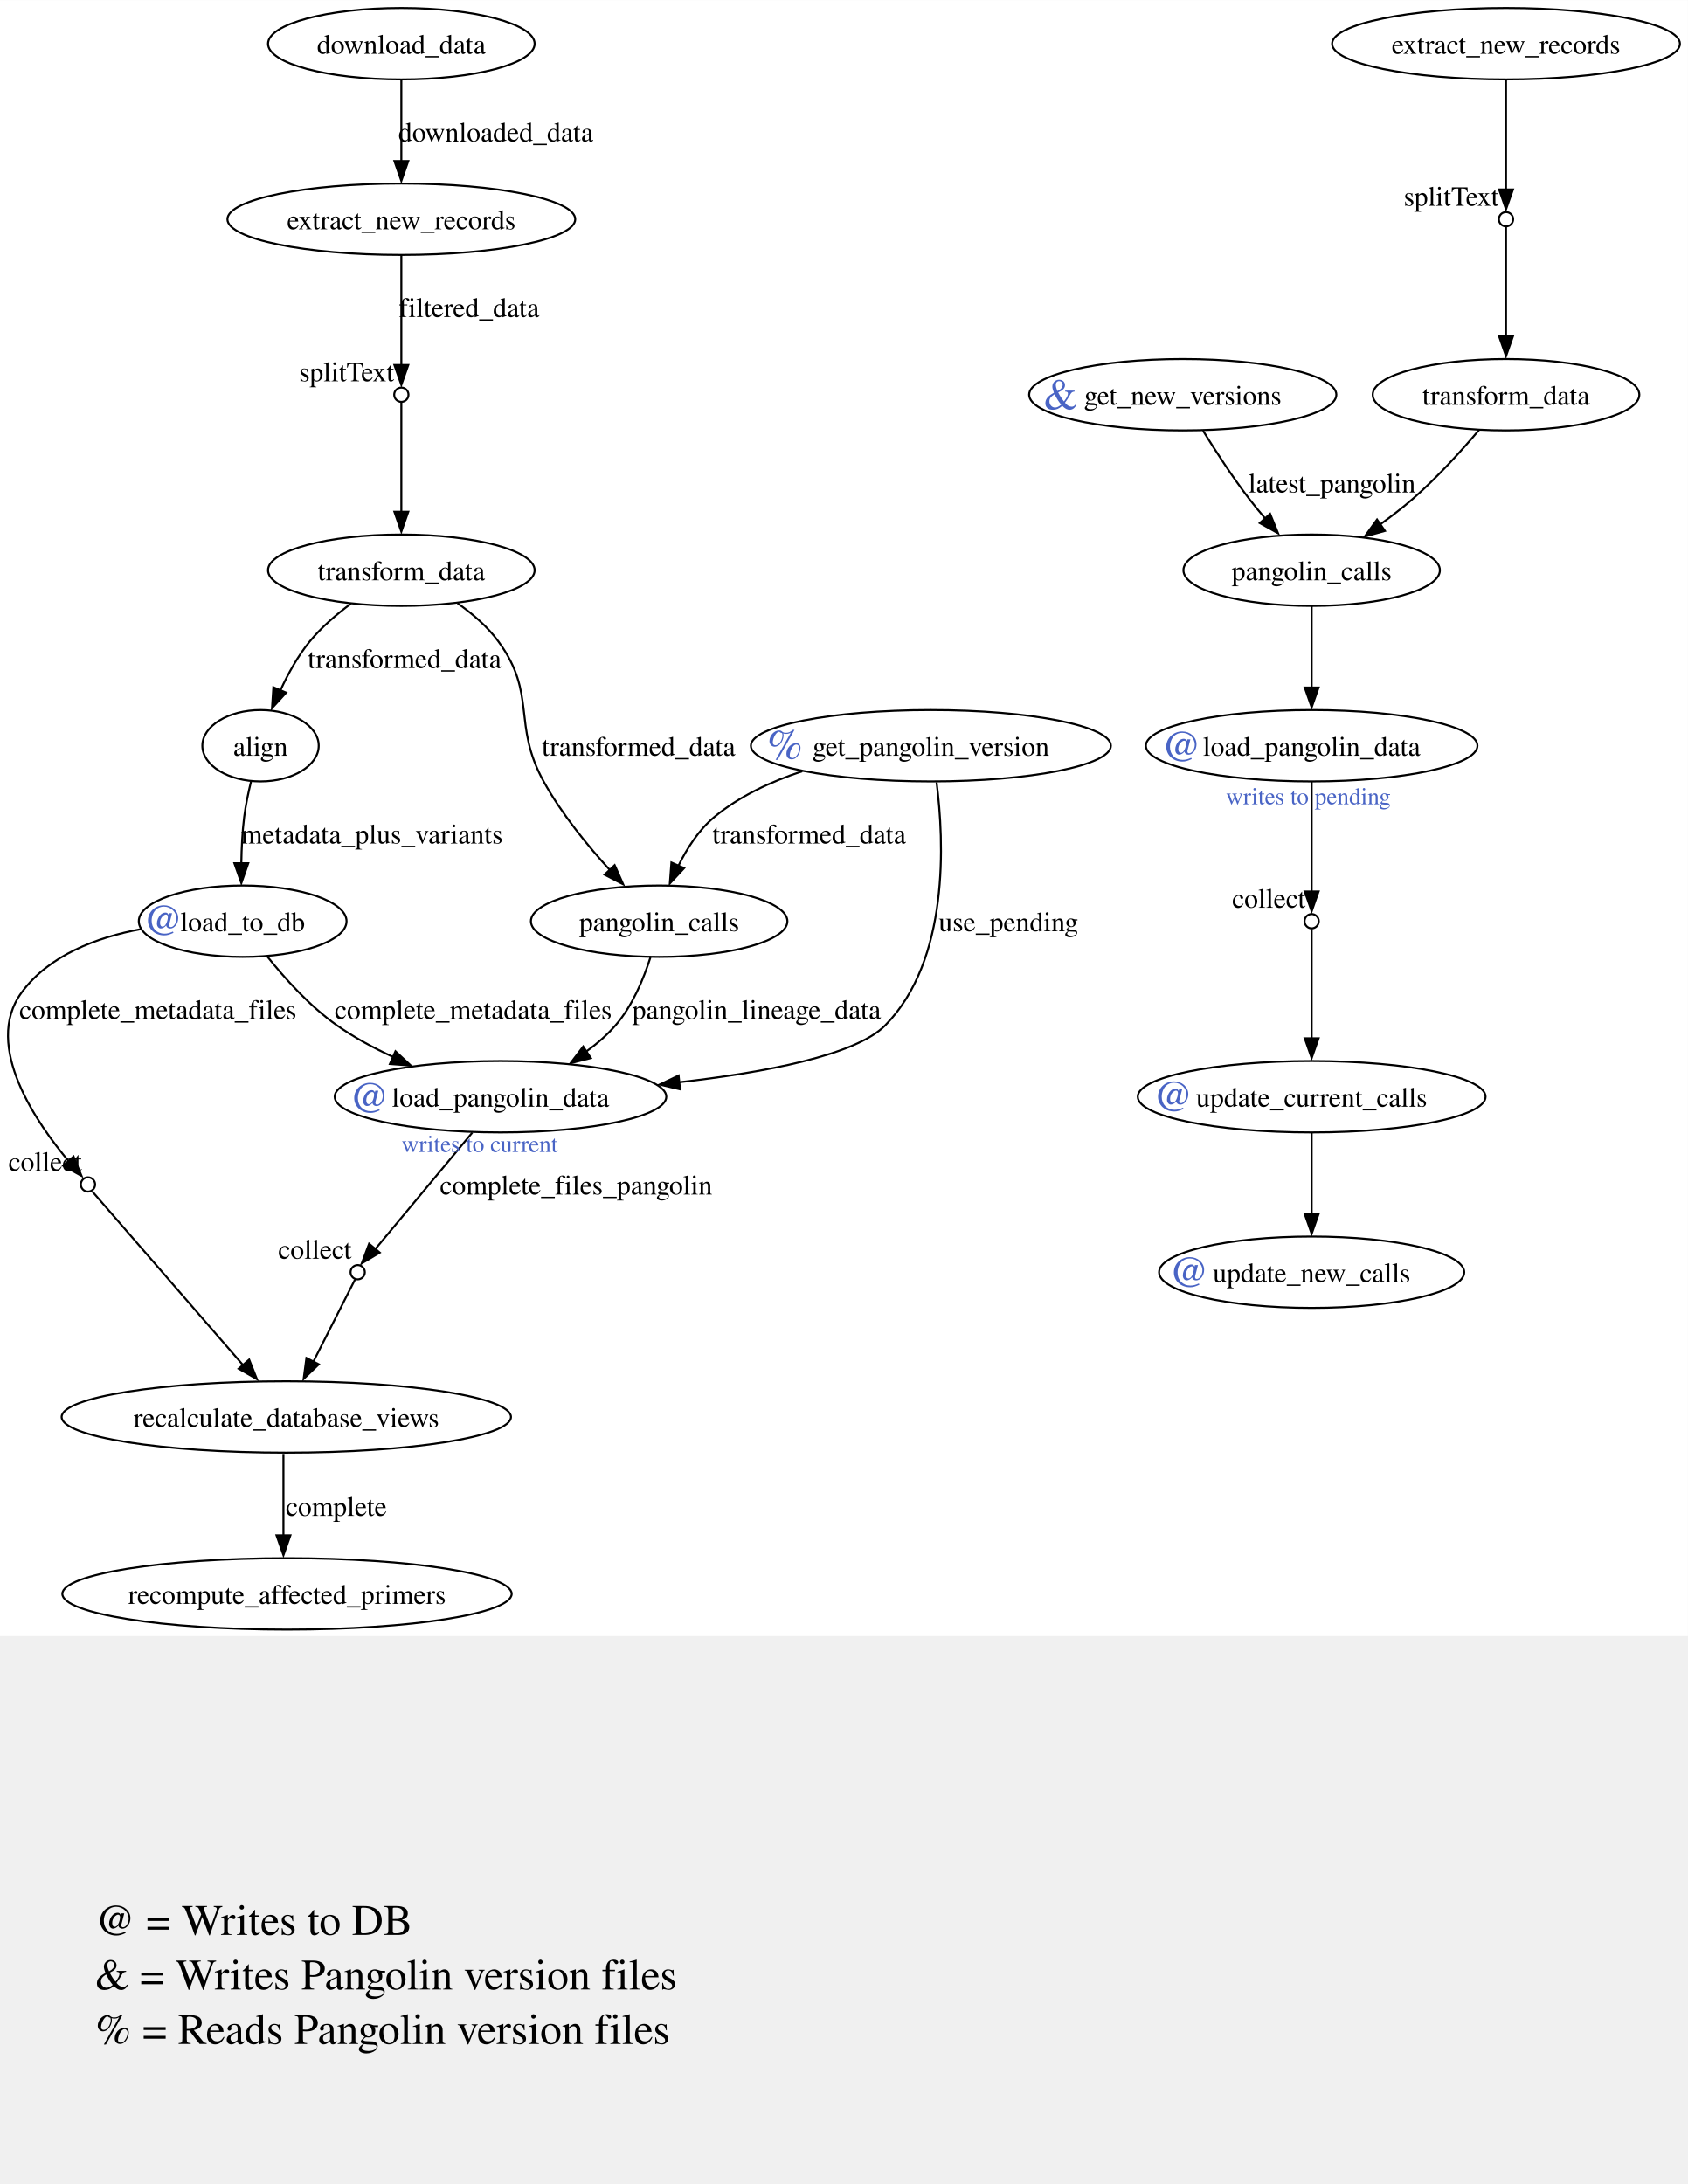
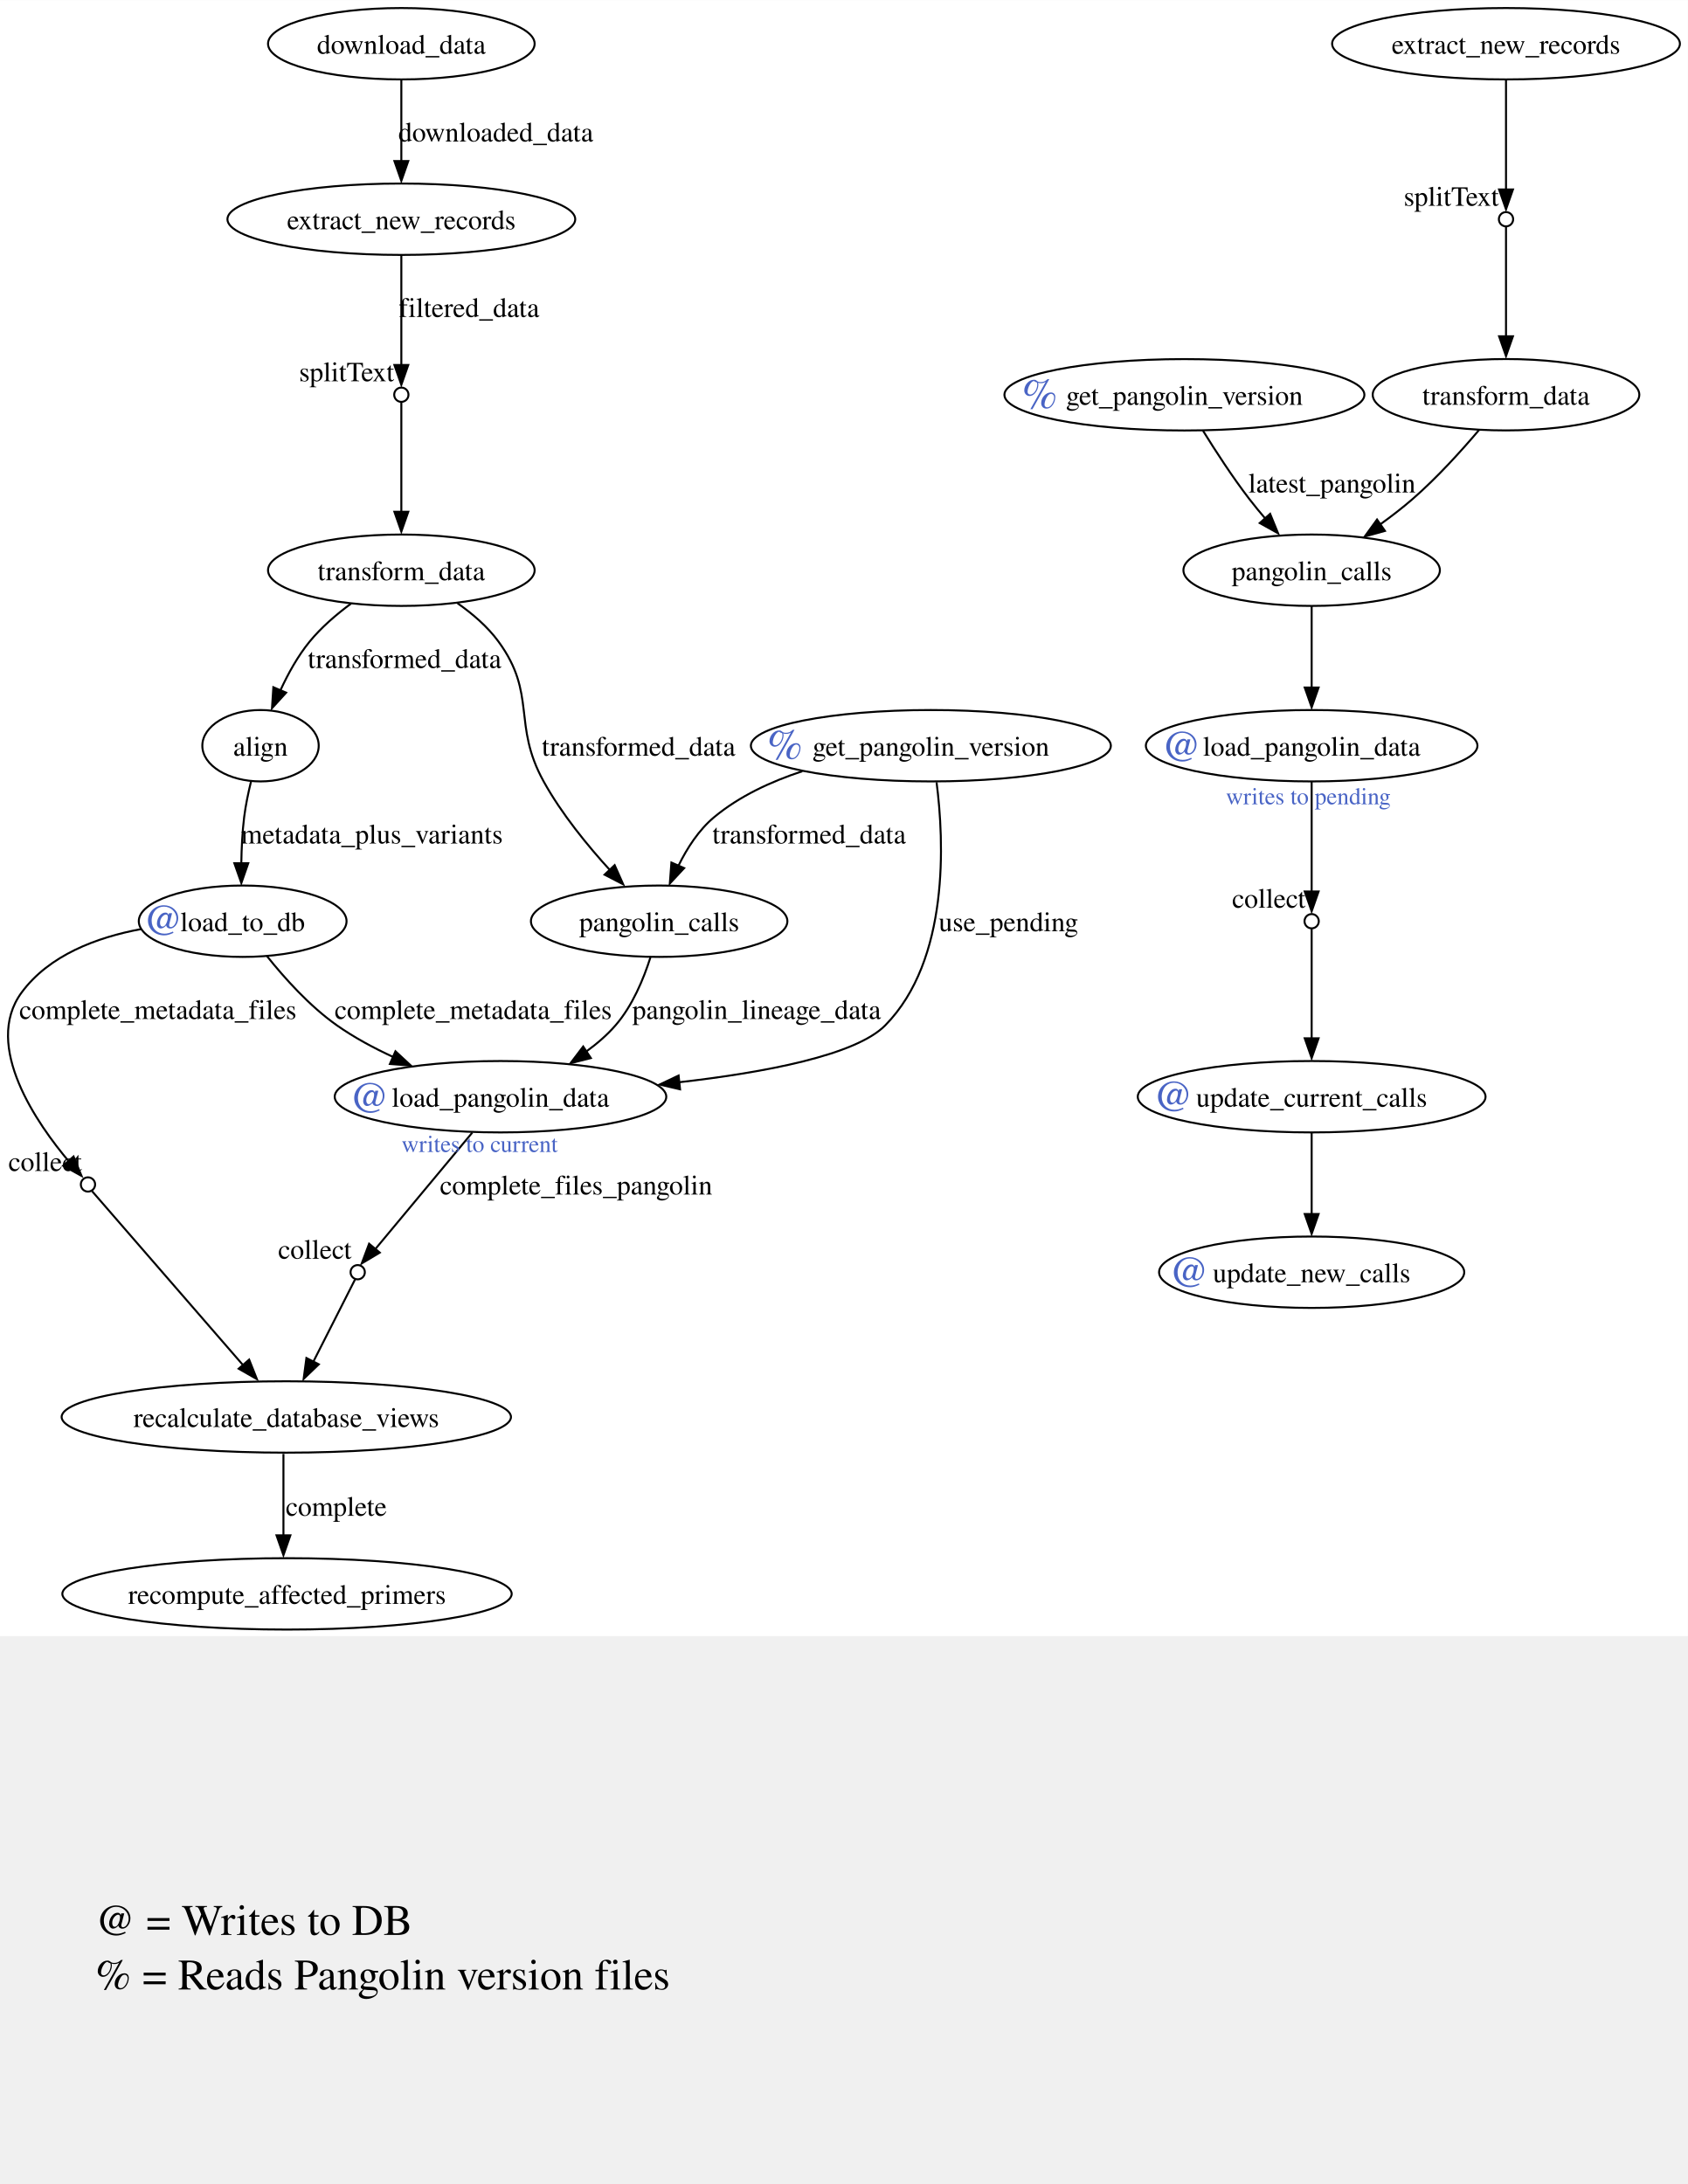
<svg xmlns="http://www.w3.org/2000/svg" width="11.819in" height="15.295in" viewBox="0 0 851.05 1101.24" version="1.1" id="svg348">
  <defs id="defs352" />
  <g id="graph0" class="graph" transform="translate(4,821)">
-     <polygon fill="#ffffff" stroke="none" points="-4,4 -4,-821 847.05,-821 847.05,4 " id="polygon4" />
+     <polygon fill="#ffffff" stroke="none" points="847.05,-821 847.05,4 -4,4 -4,-821 " id="polygon4" />
    <g id="node1" class="node">
      <ellipse fill="none" stroke="#000000" cx="198.36" cy="-799" rx="67.22" ry="18" id="ellipse8" />
      <text text-anchor="middle" x="198.36" y="-793.95" font-family="Times, serif" font-size="14px" id="text10" style="fill:#000000;fill-opacity:1;stroke:none;stroke-opacity:1">download_data</text>
    </g>
    <g id="node2" class="node">
      <ellipse fill="none" stroke="#000000" cx="198.36" cy="-710.5" rx="87.69" ry="18" id="ellipse15" />
      <text text-anchor="middle" x="198.36" y="-705.45" font-family="Times, serif" font-size="14px" id="text17" style="fill:#000000;fill-opacity:1;stroke:none;stroke-opacity:1">extract_new_records</text>
    </g>
    <g id="edge1" class="edge">
      <path fill="none" stroke="#000000" d="m 198.36,-780.91 c 0,11.77 0,27.68 0,41.3" id="path22" />
      <polygon fill="#000000" stroke="#000000" points="201.86,-739.85 198.36,-729.85 194.86,-739.85 " id="polygon24" />
      <text text-anchor="middle" x="245.99" y="-749.7" font-family="Times, serif" font-size="14px" id="text26" style="fill:#000000;fill-opacity:1;stroke:none;stroke-opacity:1">downloaded_data</text>
    </g>
    <g id="node3" class="node">
      <circle fill="none" stroke="#000000" cx="198.36" cy="-622" id="ellipse31" r="3.6" />
      <text text-anchor="middle" x="170.76" y="-628.8" font-family="Times, serif" font-size="14px" id="text33" style="fill:#000000;fill-opacity:1;stroke:none;stroke-opacity:1">splitText</text>
    </g>
    <g id="edge2" class="edge">
      <path fill="none" stroke="#000000" d="m 198.36,-692.41 c 0,16.28 0,40.5 0,55.6" id="path38" />
      <polygon fill="#000000" stroke="#000000" points="201.86,-637 198.36,-627 194.86,-637 " id="polygon40" />
      <text text-anchor="middle" x="232.49" y="-661.2" font-family="Times, serif" font-size="14px" id="text42" style="fill:#000000;fill-opacity:1;stroke:none;stroke-opacity:1">filtered_data</text>
    </g>
    <g id="node4" class="node">
      <ellipse fill="none" stroke="#000000" cx="198.36" cy="-533.5" rx="67.22" ry="18" id="ellipse47" />
      <text text-anchor="middle" x="198.36" y="-528.45" font-family="Times, serif" font-size="14px" id="text49" style="fill:#000000;fill-opacity:1;stroke:none;stroke-opacity:1">transform_data</text>
    </g>
    <g id="edge3" class="edge">
      <path fill="none" stroke="#000000" d="m 198.36,-618.12 c 0,8.56 0,34.54 0,55.3" id="path54" />
      <polygon fill="#000000" stroke="#000000" points="201.86,-562.97 198.36,-552.97 194.86,-562.97 " id="polygon56" />
    </g>
    <g id="node5" class="node">
      <ellipse fill="none" stroke="#000000" cx="127.36" cy="-445" rx="29.34" ry="18" id="ellipse61" />
      <text text-anchor="middle" x="127.36" y="-439.95" font-family="Times, serif" font-size="14px" id="text63" style="fill:#000000;fill-opacity:1;stroke:none;stroke-opacity:1">align</text>
    </g>
    <g id="edge4" class="edge">
      <path fill="none" stroke="#000000" d="m 172.96,-516.64 c -7.36,5.43 -14.98,11.97 -20.85,19.14 -5.91,7.24 -10.83,16.12 -14.67,24.46" id="path68" />
      <polygon fill="#000000" stroke="#000000" points="140.27,-471.76 133.14,-463.93 133.83,-474.5 " id="polygon70" />
      <text text-anchor="middle" x="199.99" y="-484.2" font-family="Times, serif" font-size="14px" id="text72" style="fill:#000000;fill-opacity:1;stroke:none;stroke-opacity:1">transformed_data</text>
    </g>
    <g id="node10" class="node">
      <ellipse fill="none" stroke="#000000" cx="328.36" cy="-356.5" rx="64.66" ry="18" id="ellipse77" />
      <text text-anchor="middle" x="328.36" y="-351.45" font-family="Times, serif" font-size="14px" id="text79" style="fill:#000000;fill-opacity:1;stroke:none;stroke-opacity:1">pangolin_calls</text>
    </g>
    <g id="edge9" class="edge">
      <path fill="none" stroke="#000000" d="m 226.7,-516.84 c 7.58,5.31 15.17,11.83 20.66,19.34 19.44,26.58 6.83,41.68 22.75,70.5 9.06,16.39 22.28,32.55 33.83,45.16" id="path84" />
      <polygon fill="#000000" stroke="#000000" points="305.92,-384.78 310.23,-375.1 300.83,-379.98 " id="polygon86" />
      <text text-anchor="middle" x="317.99" y="-439.95" font-family="Times, serif" font-size="14px" id="text88" style="fill:#000000;fill-opacity:1;stroke:none;stroke-opacity:1">transformed_data</text>
    </g>
    <g id="node6" class="node">
      <ellipse fill="none" stroke="#000000" cx="118.36" cy="-356.5" rx="52.38" ry="18" id="ellipse93" />
      <text text-anchor="middle" x="118.36" y="-351.45" font-family="Times, serif" font-size="14px" id="text95" style="fill:#000000;fill-opacity:1;stroke:none;stroke-opacity:1">load_to_db</text>
    </g>
    <g id="edge5" class="edge">
      <path fill="none" stroke="#000000" d="m 122.59,-427.04 c -1.4,5.68 -2.74,12.09 -3.48,18.04 -0.93,7.54 -1.32,15.75 -1.44,23.36" id="path100" />
      <polygon fill="#000000" stroke="#000000" points="121.17,-385.73 117.69,-375.73 114.17,-385.73 " id="polygon102" />
      <text text-anchor="middle" x="183.49" y="-395.7" font-family="Times, serif" font-size="14px" id="text104" style="fill:#000000;fill-opacity:1;stroke:none;stroke-opacity:1">metadata_plus_variants</text>
    </g>
    <g id="node7" class="node">
      <circle fill="none" stroke="#000000" cx="40.36" cy="-223.75" id="ellipse109" r="3.6" />
      <text text-anchor="middle" x="18.76" y="-230.55" font-family="Times, serif" font-size="14px" id="text111" style="fill:#000000;fill-opacity:1;stroke:none;stroke-opacity:1">collect</text>
    </g>
    <g id="edge6" class="edge">
      <path fill="none" stroke="#000000" d="m 67.01,-352.51 c -22.23,4.15 -46.28,13.12 -60.15,32.01 -19.78,26.94 8.19,66.57 23.97,85.26" id="path116" />
      <polygon fill="#000000" stroke="#000000" points="33.08,-237.86 37.12,-228.06 27.85,-233.2 " id="polygon118" />
      <text text-anchor="middle" x="75.61" y="-307.2" font-family="Times, serif" font-size="14px" id="text120" style="fill:#000000;fill-opacity:1;stroke:none;stroke-opacity:1">complete_metadata_files</text>
    </g>
    <g id="node8" class="node">
      <ellipse fill="none" stroke="#000000" cx="248.36" cy="-268" rx="83.6" ry="18" id="ellipse125" />
      <text text-anchor="middle" x="248.36" y="-262.95" font-family="Times, serif" font-size="14px" id="text127" style="fill:#000000;fill-opacity:1;stroke:none;stroke-opacity:1">load_pangolin_data</text>
    </g>
    <g id="edge7" class="edge">
      <path fill="none" stroke="#000000" d="m 130.59,-338.92 c 8.82,11.05 21.55,25.26 35.27,34.92 8.69,6.11 18.6,11.46 28.48,16" id="path132" />
      <polygon fill="#000000" stroke="#000000" points="195.39,-290.92 203.15,-283.72 192.59,-284.51 " id="polygon134" />
      <text text-anchor="middle" x="234.61" y="-307.2" font-family="Times, serif" font-size="14px" id="text136" style="fill:#000000;fill-opacity:1;stroke:none;stroke-opacity:1">complete_metadata_files</text>
    </g>
    <g id="edge13" class="edge">
      <path fill="none" stroke="#000000" d="m 42.45,-220.34 c 9.6,11.06 50.11,57.75 75.92,87.49" id="path148" />
      <polygon fill="#000000" stroke="#000000" points="121.63,-135.43 125.54,-125.58 116.34,-130.84 " id="polygon150" />
    </g>
    <g id="node11" class="node">
      <circle fill="none" stroke="#000000" cx="176.36" cy="-179.5" id="ellipse155" r="3.6" />
      <text text-anchor="middle" x="154.76" y="-186.3" font-family="Times, serif" font-size="14px" id="text157" style="fill:#000000;fill-opacity:1;stroke:none;stroke-opacity:1">collect</text>
    </g>
    <g id="edge12" class="edge">
      <path fill="none" stroke="#000000" d="m 234.14,-249.91 c -14.51,17.43 -36.58,43.95 -48.82,58.65" id="path162" />
      <polygon fill="#000000" stroke="#000000" points="187.49,-189.39 178.4,-183.95 182.11,-193.87 " id="polygon164" />
      <text text-anchor="middle" x="286.49" y="-218.7" font-family="Times, serif" font-size="14px" id="text166" style="fill:#000000;fill-opacity:1;stroke:none;stroke-opacity:1">complete_files_pangolin</text>
    </g>
    <g id="node9" class="node">
      <ellipse fill="none" stroke="#000000" cx="465.36" cy="-445" rx="90.76" ry="18" id="ellipse171" />
      <text text-anchor="middle" x="465.36" y="-439.95" font-family="Times, serif" font-size="14px" id="text173" style="fill:#000000;fill-opacity:1;stroke:none;stroke-opacity:1">get_pangolin_version</text>
    </g>
+     <g id="node9-6" class="node" transform="translate(127.8413,-176.9653)">
+       <ellipse fill="none" stroke="#000000" cx="465.36" cy="-445" rx="90.76" ry="18" id="ellipse171-7" />
+       <text text-anchor="middle" x="465.36" y="-439.95" font-family="Times, serif" font-size="14px" id="text173-6" style="fill:#000000;fill-opacity:1;stroke:none;stroke-opacity:1">get_pangolin_version</text>
+     </g>
    <g id="edge11" class="edge">
      <path fill="none" stroke="#000000" d="m 468.23,-426.6 c 3.8,29.57 6.62,89.6 -25.87,122.6 -14.86,15.1 -60.71,23.78 -104.11,28.72" id="path178" />
      <polygon fill="#000000" stroke="#000000" points="338.9,-271.73 328.59,-274.14 338.16,-278.69 " id="polygon180" />
      <text text-anchor="middle" x="504.49" y="-351.45" font-family="Times, serif" font-size="14px" id="text182" style="fill:#000000;fill-opacity:1;stroke:none;stroke-opacity:1">use_pending</text>
    </g>
    <g id="edge8" class="edge">
      <path fill="none" stroke="#000000" d="m 400.54,-432.13 c -15.76,5.17 -31.71,12.57 -44.43,23.13 -7.74,6.44 -13.65,15.62 -17.99,24.45" id="path187" />
      <polygon fill="#000000" stroke="#000000" points="340.96,-383.29 333.74,-375.53 334.54,-386.09 " id="polygon189" />
      <text text-anchor="middle" x="403.99" y="-395.7" font-family="Times, serif" font-size="14px" id="text191" style="fill:#000000;fill-opacity:1;stroke:none;stroke-opacity:1">transformed_data</text>
    </g>
    <g id="edge10" class="edge">
      <path fill="none" stroke="#000000" d="m 323.96,-338.26 c -3.42,10.78 -9.05,24.43 -17.6,34.26 -4.2,4.83 -9.24,9.19 -14.57,13.06" id="path196" />
      <polygon fill="#000000" stroke="#000000" points="293.92,-287.49 283.65,-284.89 290.06,-293.32 " id="polygon198" />
      <text text-anchor="middle" x="377.49" y="-307.2" font-family="Times, serif" font-size="14px" id="text200" style="fill:#000000;fill-opacity:1;stroke:none;stroke-opacity:1">pangolin_lineage_data</text>
    </g>
    <g id="edge14" class="edge">
      <path fill="none" stroke="#000000" d="m 175,-175.8 c -3.47,6.83 -12.91,25.45 -21.06,41.53" id="path205" />
      <polygon fill="#000000" stroke="#000000" points="156.74,-133.06 149.1,-125.72 150.5,-136.23 " id="polygon207" />
    </g>
    <g id="node13" class="node" transform="translate(0,-88.50519)">
      <ellipse fill="none" stroke="#000000" cx="140.36" cy="-18" rx="113.28" ry="18" id="ellipse212" />
      <text text-anchor="middle" x="140.36" y="-12.95" font-family="Times, serif" font-size="14px" id="text214" style="fill:#000000;fill-opacity:1;stroke:none;stroke-opacity:1">recalculate_database_views</text>
    </g>
    <g id="node13-0" class="node" transform="translate(0.3590523,0.7049603)">
      <ellipse fill="none" stroke="#000000" cx="140.36" cy="-18" rx="113.28" ry="18" id="ellipse212-4" />
      <text text-anchor="middle" x="140.36" y="-12.95" font-family="Times, serif" font-size="14px" id="text214-8" style="fill:#000000;fill-opacity:1;stroke:none;stroke-opacity:1">recompute_affected_primers</text>
    </g>
    <g id="edge15-8" class="edge" transform="translate(-1.442744,0.5312013)">
      <path fill="none" stroke="#000000" d="m 140.36,-88.41 c 0,11.77 0,27.68 0,41.3" id="path219-4" />
      <polygon fill="#000000" stroke="#000000" points="140.36,-37.35 136.86,-47.35 143.86,-47.35 " id="polygon221-7" />
      <text text-anchor="middle" x="166.991" y="-57.2" font-family="Times, serif" font-size="14px" id="text223-1" style="fill:#000000;fill-opacity:1;stroke:none;stroke-opacity:1">complete</text>
    </g>
-     <g id="node14" class="node">
-       <ellipse fill="none" stroke="#000000" cx="592.36" cy="-622" rx="77.45" ry="18" id="ellipse228" />
-       <text text-anchor="middle" x="592.36" y="-616.95" font-family="Times, serif" font-size="14px" id="text230" style="fill:#000000;fill-opacity:1;stroke:none;stroke-opacity:1">get_new_versions</text>
-     </g>
    <g id="node15" class="node">
      <ellipse fill="none" stroke="#000000" cx="657.36" cy="-533.5" rx="64.66" ry="18" id="ellipse235" />
      <text text-anchor="middle" x="657.36" y="-528.45" font-family="Times, serif" font-size="14px" id="text237" style="fill:#000000;fill-opacity:1;stroke:none;stroke-opacity:1">pangolin_calls</text>
    </g>
    <g id="edge16" class="edge">
      <path fill="none" stroke="#000000" d="m 602.58,-603.85 c 6.33,10.24 14.84,23.35 23.28,34.35 2.62,3.4 5.48,6.88 8.39,10.27" id="path242" />
      <polygon fill="#000000" stroke="#000000" points="636.42,-561.94 640.43,-552.13 631.18,-557.29 " id="polygon244" />
      <text text-anchor="middle" x="667.61" y="-572.7" font-family="Times, serif" font-size="14px" id="text246" style="fill:#000000;fill-opacity:1;stroke:none;stroke-opacity:1">latest_pangolin</text>
    </g>
    <g id="node19" class="node">
      <ellipse fill="none" stroke="#000000" cx="657.36" cy="-445" rx="83.6" ry="18" id="ellipse251" />
      <text text-anchor="middle" x="657.36" y="-439.95" font-family="Times, serif" font-size="14px" id="text253" style="fill:#000000;fill-opacity:1;stroke:none;stroke-opacity:1">load_pangolin_data</text>
    </g>
    <g id="edge20" class="edge">
      <path fill="none" stroke="#000000" d="m 657.36,-515.41 c 0,11.77 0,27.68 0,41.3" id="path258" />
      <polygon fill="#000000" stroke="#000000" points="660.86,-474.35 657.36,-464.35 653.86,-474.35 " id="polygon260" />
    </g>
    <g id="node16" class="node">
      <ellipse fill="none" stroke="#000000" cx="755.36" cy="-799" rx="87.69" ry="18" id="ellipse265" />
      <text text-anchor="middle" x="755.36" y="-793.95" font-family="Times, serif" font-size="14px" id="text267" style="fill:#000000;fill-opacity:1;stroke:none;stroke-opacity:1">extract_new_records</text>
    </g>
    <g id="node17" class="node">
      <circle fill="none" stroke="#000000" cx="755.36" cy="-710.5" id="ellipse272" r="3.6" />
      <text text-anchor="middle" x="727.76" y="-717.3" font-family="Times, serif" font-size="14px" id="text274" style="fill:#000000;fill-opacity:1;stroke:none;stroke-opacity:1">splitText</text>
    </g>
    <g id="edge17" class="edge">
      <path fill="none" stroke="#000000" d="m 755.36,-780.91 c 0,16.28 0,40.5 0,55.6" id="path279" />
      <polygon fill="#000000" stroke="#000000" points="758.86,-725.5 755.36,-715.5 751.86,-725.5 " id="polygon281" />
    </g>
    <g id="node18" class="node">
      <ellipse fill="none" stroke="#000000" cx="755.36" cy="-622" rx="67.22" ry="18" id="ellipse286" />
      <text text-anchor="middle" x="755.36" y="-616.95" font-family="Times, serif" font-size="14px" id="text288" style="fill:#000000;fill-opacity:1;stroke:none;stroke-opacity:1">transform_data</text>
    </g>
    <g id="edge18" class="edge">
      <path fill="none" stroke="#000000" d="m 755.36,-706.62 c 0,8.56 0,34.54 0,55.3" id="path293" />
      <polygon fill="#000000" stroke="#000000" points="758.86,-651.47 755.36,-641.47 751.86,-651.47 " id="polygon295" />
    </g>
    <g id="edge19" class="edge">
      <path fill="none" stroke="#000000" d="m 741.85,-604.32 c -8.95,10.56 -21.25,24.17 -33.49,34.82 -5.1,4.44 -10.78,8.82 -16.44,12.89" id="path300" />
      <polygon fill="#000000" stroke="#000000" points="694.32,-553.33 684.11,-550.49 690.33,-559.07 " id="polygon302" />
    </g>
    <g id="node20" class="node">
      <circle fill="none" stroke="#000000" cx="657.36" cy="-356.5" id="ellipse307" r="3.6" />
      <text text-anchor="middle" x="635.76" y="-363.3" font-family="Times, serif" font-size="14px" id="text309" style="fill:#000000;fill-opacity:1;stroke:none;stroke-opacity:1">collect</text>
    </g>
    <g id="edge21" class="edge">
      <path fill="none" stroke="#000000" d="m 657.36,-426.91 c 0,16.28 0,40.5 0,55.6" id="path314" />
      <polygon fill="#000000" stroke="#000000" points="660.86,-371.5 657.36,-361.5 653.86,-371.5 " id="polygon316" />
    </g>
    <g id="node21" class="node">
      <ellipse fill="none" stroke="#000000" cx="657.36" cy="-268" rx="87.69" ry="18" id="ellipse321" />
      <text text-anchor="middle" x="657.36" y="-262.95" font-family="Times, serif" font-size="14px" id="text323" style="fill:#000000;fill-opacity:1;stroke:none;stroke-opacity:1">update_current_calls</text>
    </g>
    <g id="edge22" class="edge">
      <path fill="none" stroke="#000000" d="m 657.36,-352.62 c 0,8.56 0,34.54 0,55.3" id="path328" />
      <polygon fill="#000000" stroke="#000000" points="660.86,-297.47 657.36,-287.47 653.86,-297.47 " id="polygon330" />
    </g>
    <g id="node22" class="node">
      <ellipse fill="none" stroke="#000000" cx="657.36" cy="-179.5" rx="76.94" ry="18" id="ellipse335" />
      <text text-anchor="middle" x="657.36" y="-174.45" font-family="Times, serif" font-size="14px" id="text337" style="fill:#000000;fill-opacity:1;stroke:none;stroke-opacity:1">update_new_calls</text>
    </g>
    <g id="edge23" class="edge">
      <path fill="none" stroke="#000000" d="m 657.36,-249.91 c 0,11.77 0,27.68 0,41.3" id="path342" />
      <polygon fill="#000000" stroke="#000000" points="660.86,-208.85 657.36,-198.85 653.86,-208.85 " id="polygon344" />
    </g>
  </g>
  <text xml:space="preserve" style="font-style:normal;font-variant:normal;font-weight:normal;font-stretch:normal;font-size:22.001px;font-family:sans-serif;-inkscape-font-specification:sans-serif;fill:#1e26ff;fill-opacity:1;stroke:none;stroke-width:0.75;stroke-opacity:1" x="176.053" y="560.856" id="text562-71-8-2-8">
    <tspan id="tspan560-87-2-7-9" style="font-style:normal;font-variant:normal;font-weight:normal;font-stretch:normal;font-size:22.001px;font-family:Times, serif;-inkscape-font-specification:'Times, serif';fill:#4964c5;fill-opacity:1;stroke:none;stroke-width:0.75;stroke-opacity:1" x="176.053" y="560.856">@</tspan>
  </text>
  <text xml:space="preserve" style="font-style:normal;font-variant:normal;font-weight:normal;font-stretch:normal;font-size:22.001px;font-family:sans-serif;-inkscape-font-specification:sans-serif;fill:#1e26ff;fill-opacity:1;stroke:none;stroke-width:0.75;stroke-opacity:1" x="72.058" y="471.322" id="text562-71-8-2-8-8">
    <tspan id="tspan560-87-2-7-9-3" style="font-style:normal;font-variant:normal;font-weight:normal;font-stretch:normal;font-size:22.001px;font-family:Times, serif;-inkscape-font-specification:'Times, serif';fill:#4964c5;fill-opacity:1;stroke:none;stroke-width:0.75;stroke-opacity:1" x="72.058" y="471.322">@</tspan>
  </text>
  <text xml:space="preserve" style="font-style:normal;font-variant:normal;font-weight:normal;font-stretch:normal;font-size:22.001px;font-family:sans-serif;-inkscape-font-specification:sans-serif;fill:#1e26ff;fill-opacity:1;stroke:none;stroke-width:0.75;stroke-opacity:1" x="585.5" y="383.673" id="text562-71-8-2-8-1">
    <tspan id="tspan560-87-2-7-9-66" style="font-style:normal;font-variant:normal;font-weight:normal;font-stretch:normal;font-size:22.001px;font-family:Times, serif;-inkscape-font-specification:'Times, serif';fill:#4964c5;fill-opacity:1;stroke:none;stroke-width:0.75;stroke-opacity:1" x="585.5" y="383.673">@</tspan>
  </text>
  <text xml:space="preserve" style="font-style:normal;font-variant:normal;font-weight:normal;font-stretch:normal;font-size:22.001px;font-family:sans-serif;-inkscape-font-specification:sans-serif;fill:#1e26ff;fill-opacity:1;stroke:none;stroke-width:0.75;stroke-opacity:1" x="581.35" y="560.129" id="text562-71-8-2-8-9">
    <tspan id="tspan560-87-2-7-9-32" style="font-style:normal;font-variant:normal;font-weight:normal;font-stretch:normal;font-size:22.001px;font-family:Times, serif;-inkscape-font-specification:'Times, serif';fill:#4964c5;fill-opacity:1;stroke:none;stroke-width:0.75;stroke-opacity:1" x="581.35" y="560.129">@</tspan>
  </text>
  <text xml:space="preserve" style="font-style:normal;font-variant:normal;font-weight:normal;font-stretch:normal;font-size:22.001px;font-family:sans-serif;-inkscape-font-specification:sans-serif;fill:#1e26ff;fill-opacity:1;stroke:none;stroke-width:0.75;stroke-opacity:1" x="589.342" y="648.765" id="text562-71-8-2-8-0">
    <tspan id="tspan560-87-2-7-9-5" style="font-style:normal;font-variant:normal;font-weight:normal;font-stretch:normal;font-size:22.001px;font-family:Times, serif;-inkscape-font-specification:'Times, serif';fill:#4964c5;fill-opacity:1;stroke:none;stroke-width:0.75;stroke-opacity:1" x="589.342" y="648.765">@</tspan>
  </text>
-   <text xml:space="preserve" style="font-style:normal;font-variant:normal;font-weight:normal;font-stretch:normal;font-size:22.001px;font-family:sans-serif;-inkscape-font-specification:sans-serif;fill:#1e26ff;fill-opacity:1;stroke:none;stroke-width:0.75;stroke-opacity:1" x="526.181" y="206.313" id="text562-71-8-2-8-01">
-     <tspan id="tspan560-87-2-7-9-9" style="font-style:normal;font-variant:normal;font-weight:normal;font-stretch:normal;font-size:22.001px;font-family:Times, serif;-inkscape-font-specification:'Times, serif';fill:#4964c5;fill-opacity:1;stroke:none;stroke-width:0.75;stroke-opacity:1" x="526.181" y="206.313">&amp;</tspan>
-   </text>
  <text xml:space="preserve" style="font-style:normal;font-variant:normal;font-weight:normal;font-stretch:normal;font-size:22.001px;font-family:sans-serif;-inkscape-font-specification:sans-serif;fill:#1e26ff;fill-opacity:1;stroke:none;stroke-width:0.75;stroke-opacity:1" x="386.642" y="382.858" id="text562-71-8-2-8-3">
    <tspan id="tspan560-87-2-7-9-7" style="font-style:normal;font-variant:normal;font-weight:normal;font-stretch:normal;font-size:22.001px;font-family:Times, serif;-inkscape-font-specification:'Times, serif';fill:#4964c5;fill-opacity:1;stroke:none;stroke-width:0.75;stroke-opacity:1" x="386.642" y="382.858">%</tspan>
  </text>
+   <text xml:space="preserve" style="font-style:normal;font-variant:normal;font-weight:normal;font-stretch:normal;font-size:22.001px;font-family:sans-serif;-inkscape-font-specification:sans-serif;fill:#1e26ff;fill-opacity:1;stroke:none;stroke-width:0.75;stroke-opacity:1" x="515.112" y="206.008" id="text562-71-8-2-8-3-1">
+     <tspan id="tspan560-87-2-7-9-7-4" style="font-style:normal;font-variant:normal;font-weight:normal;font-stretch:normal;font-size:22.001px;font-family:Times, serif;-inkscape-font-specification:'Times, serif';fill:#4964c5;fill-opacity:1;stroke:none;stroke-width:0.75;stroke-opacity:1" x="515.112" y="206.008">%</tspan>
+   </text>
  <text xml:space="preserve" style="font-style:normal;font-variant:normal;font-weight:normal;font-stretch:normal;font-size:12.001px;font-family:sans-serif;-inkscape-font-specification:sans-serif;fill:#1e26ff;fill-opacity:1;stroke-width:0.75" x="202.484" y="580.869" id="text562-71-53-2-1">
    <tspan style="font-style:normal;font-variant:normal;font-weight:normal;font-stretch:normal;font-size:12.001px;font-family:Times, serif;-inkscape-font-specification:'Times, serif';fill:#4964c5;fill-opacity:1;stroke:none;stroke-width:0.75;stroke-opacity:1" x="202.484" y="580.869" id="tspan1218">writes to current</tspan>
  </text>
  <text xml:space="preserve" style="font-style:normal;font-variant:normal;font-weight:normal;font-stretch:normal;font-size:12.001px;font-family:sans-serif;-inkscape-font-specification:sans-serif;fill:#1e26ff;fill-opacity:1;stroke-width:0.75" x="618.148" y="405.528" id="text562-71-53-2-1-8">
    <tspan style="font-style:normal;font-variant:normal;font-weight:normal;font-stretch:normal;font-size:12.001px;font-family:Times, serif;-inkscape-font-specification:'Times, serif';fill:#4964c5;fill-opacity:1;stroke:none;stroke-width:0.75;stroke-opacity:1" x="618.148" y="405.528" id="tspan6107-0-4">writes to pending</tspan>
  </text>
  <text xml:space="preserve" style="font-style:normal;font-variant:normal;font-weight:normal;font-stretch:normal;font-size:12.001px;font-family:sans-serif;-inkscape-font-specification:sans-serif;fill:#1e26ff;fill-opacity:1;stroke-width:0.75" x="614.935" y="671.126" id="text562-71-53-2-1-0">
    <tspan style="font-style:normal;font-variant:normal;font-weight:normal;font-stretch:normal;font-size:12.001px;font-family:Times, serif;-inkscape-font-specification:'Times, serif';fill:#4964c5;fill-opacity:1;stroke:none;stroke-width:0.75;stroke-opacity:1" x="614.935" y="671.126" id="tspan6107-0-0" />
  </text>
  <path style="fill:none;fill-opacity:1;stroke:none;stroke-width:0.75;stroke-opacity:1" d="m 569.212,167.451 c 1.37,0.342 3.767,2.397 4.11,1.027 0.342,-1.37 -5.522,-1.027 -4.11,-1.027 4.546,0 11.458,2.024 16.439,1.027 2.734,-0.547 5.496,-1.374 8.22,-2.055 2.986,-0.747 7.137,0 10.275,0 7.877,0 15.754,0 23.632,0 2.623,0 15.473,-0.997 17.467,0 4.702,2.351 -4.36,-0.426 3.082,2.055 1.348,0.449 4.131,0.021 5.137,1.027 0.242,0.242 -0.242,0.785 0,1.027 4.01,4.01 0.552,-0.238 3.082,1.027 4.276,2.138 -1.098,-0.071 1.027,2.055 0.431,0.431 2.46,0.716 3.082,1.027 1.233,0.616 1.849,2.466 3.082,3.082 0.623,0.311 2.652,0.597 3.082,1.027 0.242,0.242 -0.242,0.785 0,1.027 0.766,0.766 2.181,0.427 3.082,1.027 0.094,0.063 9.09,11.545 9.247,12.329 0.202,1.008 -0.325,2.108 0,3.082 1.436,4.309 6.36,6.556 8.22,10.275 1.309,2.617 1.459,5.785 3.082,8.22 0.806,1.209 2.211,1.92 3.082,3.082 0.363,0.484 0.628,2.683 1.027,3.082 0.542,0.542 1.418,0.603 2.055,1.027 1.581,1.054 2.529,3.056 4.11,4.11 5.423,3.615 10.365,6.489 15.412,10.275 1.774,1.331 9.387,5.416 10.275,7.192 0.484,0.969 0.378,2.216 1.027,3.082 0.46,0.613 1.418,0.603 2.055,1.027 1.298,0.865 2.24,2.846 3.082,4.11 0.342,0.685 0.685,1.37 1.027,2.055 0,0.342 -0.153,0.721 0,1.027 0.893,1.786 2.4,3.26 3.082,5.137 0.712,1.958 0.316,4.207 1.027,6.165 0.682,1.877 2.341,3.283 3.082,5.137 4.389,4.684 2.082,11.167 4.11,16.439 0.991,2.577 3.048,4.643 4.11,7.192 0.576,1.383 0.887,6.467 2.055,8.22 0.19,0.285 0.874,-0.306 1.027,0 0.548,1.096 -0.548,3.014 0,4.11 0.433,0.866 1.622,1.188 2.055,2.055 0.753,1.506 1.463,4.389 2.055,6.165 0.349,1.048 -0.601,3.209 0,4.11 0.537,0.806 1.518,1.249 2.055,2.055 1.352,2.028 -0.106,12.649 -1.027,15.412 -0.153,0.459 -0.91,0.558 -1.027,1.027 -0.725,2.901 0.725,6.346 0,9.247 -0.371,1.486 -1.683,2.624 -2.055,4.11 -0.593,2.374 -0.222,3.749 -1.027,6.165 -0.694,2.083 0.295,10.865 1.027,12.329 0.217,0.433 0.874,0.568 1.027,1.027 0.171,0.514 -0.086,2.312 0,3.082 0.601,5.413 1.182,10.173 2.055,15.412 0.794,4.763 0,14.395 0,17.467 0,13.699 0,27.399 0,41.098 0,5.077 -0.421,10.364 0,15.412 0.495,5.938 2.494,11.585 3.082,17.467 0.39,3.905 -0.098,7.713 2.055,11.302 0.498,0.831 1.622,1.188 2.055,2.055 0.631,1.263 0.396,2.847 1.027,4.11 0.433,0.866 1.518,1.249 2.055,2.055 0.57,0.855 -0.325,2.108 0,3.082 0.153,0.46 0.874,0.568 1.027,1.027 2.431,7.292 0.809,16.153 2.055,23.632 0.41,2.459 1.725,4.721 2.055,7.192 0.362,2.716 -0.114,5.482 0,8.22 0.229,5.486 0.59,10.966 1.027,16.439 1.752,21.905 0.372,-4.695 2.055,20.549 0.25,3.743 -0.34,7.567 0,11.302 1.617,17.783 0.113,-1.374 3.082,16.439 0.788,4.73 0,9.59 0,14.384 0,4.795 0.434,9.609 0,14.384 -0.71,7.814 -5.388,14 -7.192,21.577 -1.213,5.097 -1.426,10.442 -3.082,15.412 -0.781,2.343 -2.784,4.081 -4.11,6.165 -3.478,5.466 -3.574,6.754 -8.22,12.329 -1.55,1.86 -3.604,3.263 -5.137,5.137 -1.564,1.911 -2.469,4.319 -4.11,6.165 -5.514,6.203 -14.106,8.061 -21.577,10.275 -7.561,2.24 -17.443,6.222 -25.686,7.192 -9.978,1.174 -19.807,0.945 -29.796,2.055 -14.313,1.59 6.152,0.442 -12.329,3.082 -9.809,1.401 -22.572,0 -32.879,0 -8.431,0 -28.756,1.622 -36.988,-3.082 -1.262,-0.721 -1.836,-2.335 -3.082,-3.082 -5.98,-3.588 -12.836,-3.976 -18.494,-8.22 -3.1,-2.325 -5.363,-5.601 -8.22,-8.22 -2.328,-2.134 -4.959,-3.932 -7.192,-6.165 -5.844,-5.844 -12.791,-16.618 -17.467,-23.632 -1.023,-1.535 -1.077,-3.573 -2.055,-5.137 -0.908,-1.452 -2.233,-2.623 -3.082,-4.11 -2.739,-4.792 -3.236,-10.343 -5.137,-15.412 -0.538,-1.434 -1.517,-2.676 -2.055,-4.11 -2.536,-6.764 -2.497,-13.526 -3.082,-20.549 -0.145,-1.74 -0.869,-3.398 -1.027,-5.137 -0.508,-5.59 0,-11.871 0,-17.467 0,-3.425 -0.831,-6.952 0,-10.275 2.501,-10.003 2.77,-5.467 5.137,-13.357 1.707,-5.69 3.695,-11.699 5.137,-17.467 1.37,-5.479 1.877,-15.175 5.137,-19.522 1.453,-1.937 3.624,-3.246 5.137,-5.137 2.732,-3.415 5.432,-8.963 6.165,-13.357 2.053,-12.317 -3.691,10.653 1.027,-8.22 0.901,-3.604 2.955,-6.809 4.11,-10.275 0.411,-1.233 -0.411,-2.877 0,-4.11 0.242,-0.727 0.842,-1.312 1.027,-2.055 1.66,-6.639 -0.996,-15.634 0,-22.604 0.306,-2.144 1.749,-4.02 2.055,-6.165 0.438,-3.066 0.277,-6.244 1.027,-9.247 0.186,-0.743 0.685,-1.37 1.027,-2.055 0.343,-1.027 0.765,-2.032 1.027,-3.082 0.977,-3.907 1.846,-9.648 3.082,-13.357 0.153,-0.459 0.874,-0.568 1.027,-1.027 0.78,-2.34 -0.399,-5.824 0,-8.22 1.013,-6.078 1.881,-12.49 3.082,-18.494 1.73,-8.651 0.016,-0.032 2.055,-4.11 0.46,-0.919 -0.249,-2.086 0,-3.082 1.24,-4.962 0.488,0.051 2.055,-3.082 0.47,-0.941 -0.134,-4.603 0,-5.137 0.117,-0.47 0.811,-0.594 1.027,-1.027 0.523,-1.045 -0.815,-4.323 0,-5.137 0.242,-0.242 0.785,0.242 1.027,0 0.071,-0.071 0,-20.96 0,-21.577 0,-17.404 0.79,-35.027 0,-52.4 -0.079,-1.745 -0.882,-3.397 -1.027,-5.137 -0.199,-2.389 0.429,-4.833 0,-7.192 -0.274,-1.507 -1.634,-2.637 -2.055,-4.11 -0.282,-0.988 0.169,-2.069 0,-3.082 -0.409,-2.453 -4.411,-16.599 -6.165,-19.522 -0.498,-0.831 -1.518,-1.249 -2.055,-2.055 -0.19,-0.285 0,-0.685 0,-1.027 -0.342,-0.685 -0.486,-1.513 -1.027,-2.055 -0.242,-0.242 -0.822,0.274 -1.027,0 -1.838,-2.451 -2.534,-5.593 -4.11,-8.22 -0.964,-1.606 -3.772,-2.745 -5.137,-4.11 -3.425,-3.425 -6.716,-6.989 -10.275,-10.275 -2.344,-2.164 -2.831,-1.698 -5.137,-3.082 -3.686,-2.212 -7.86,-4.611 -11.302,-7.192 -1.525,-1.144 -2.527,-3.055 -4.11,-4.11 -1.807,-1.204 -4.647,-2.592 -6.165,-4.11 -0.873,-0.873 -1.314,-2.094 -2.055,-3.082 -1.622,-2.163 -3.639,-3.918 -5.137,-6.165 -4.909,-7.364 -4.11,-20.092 -4.11,-28.769 0,-2.274 -0.726,-6.041 0,-8.22 0.153,-0.459 0.874,-0.568 1.027,-1.027 0.217,-0.65 -0.217,-1.405 0,-2.055 1.498,-4.494 5.406,-6.686 9.247,-9.247 1.983,-1.322 5.318,-0.09 7.192,-1.027 4.967,-2.484 -9.201,-0.134 6.165,-2.055 3.355,-0.419 6.942,0.555 10.275,0 1.511,-0.252 2.624,-1.683 4.11,-2.055 1.612,-0.403 3.526,0.403 5.137,0 0.732,-0.183 4.7,-1.946 5.137,-2.055 2.704,-0.676 4.513,-0.135 7.192,-1.027 1.403,-0.468 11.294,1.019 11.302,1.027 0.242,0.242 -0.242,0.785 0,1.027 1.235,1.235 3.443,-0.604 5.137,-1.027 z" id="path9291" />
  <text xml:space="preserve" style="font-style:normal;font-variant:normal;font-weight:normal;font-stretch:normal;font-size:22.001px;font-family:Times, serif;-inkscape-font-specification:'Times, serif';fill:#e90000;fill-opacity:1;stroke:#e90000;stroke-width:0.75;stroke-opacity:1" x="47.95" y="975.687" id="text14384">
-     <tspan id="tspan14382" style="fill:#000000;fill-opacity:1;stroke:none;stroke-width:0.75" x="47.95" y="975.687">@ = Writes to DB</tspan>
-     <tspan style="fill:#000000;fill-opacity:1;stroke:none;stroke-width:0.75" x="47.95" y="1003.189" id="tspan14388">&amp; = Writes Pangolin version files</tspan>
-     <tspan style="fill:#000000;fill-opacity:1;stroke:none;stroke-width:0.75" x="47.95" y="1030.69" id="tspan14392">% = Reads Pangolin version files</tspan>
+     <tspan style="fill:#000000;fill-opacity:1;stroke:none;stroke-width:0.75" x="47.95" y="975.687" id="tspan14388">@ = Writes to DB</tspan>
+     <tspan style="fill:#000000;fill-opacity:1;stroke:none;stroke-width:0.75" x="47.95" y="1003.189" id="tspan14392">% = Reads Pangolin version files</tspan>
  </text>
</svg>
